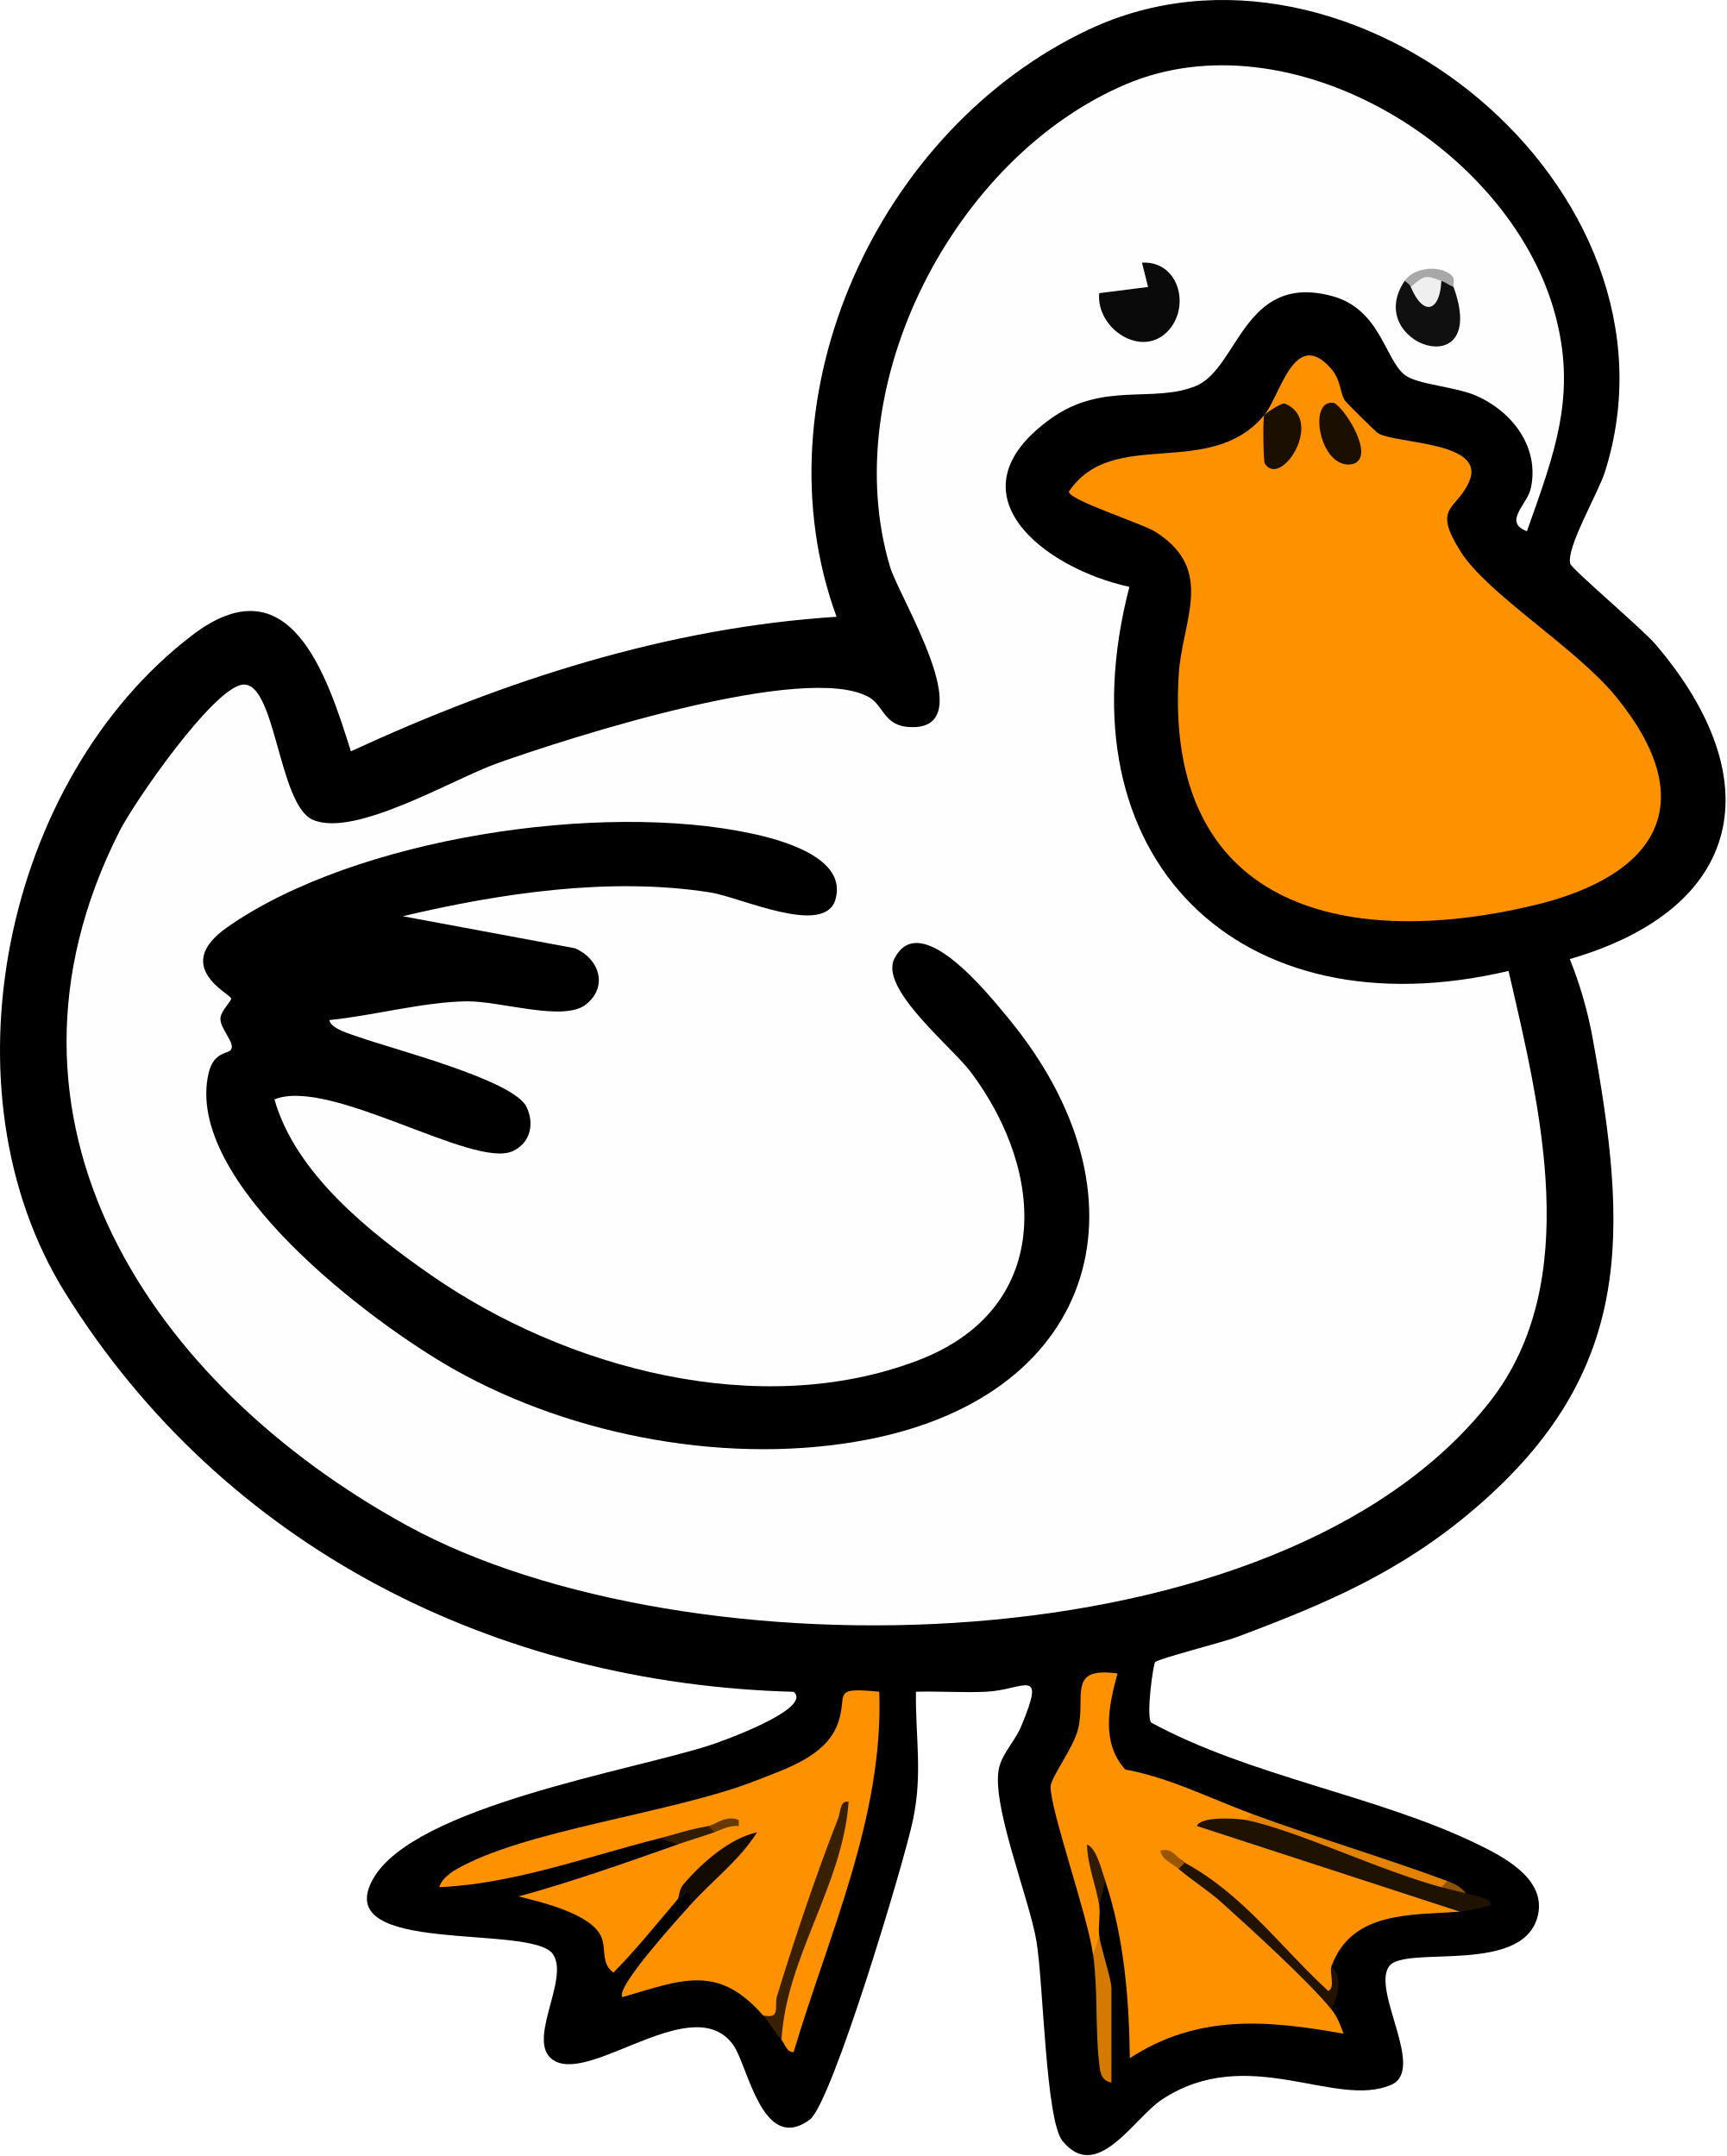
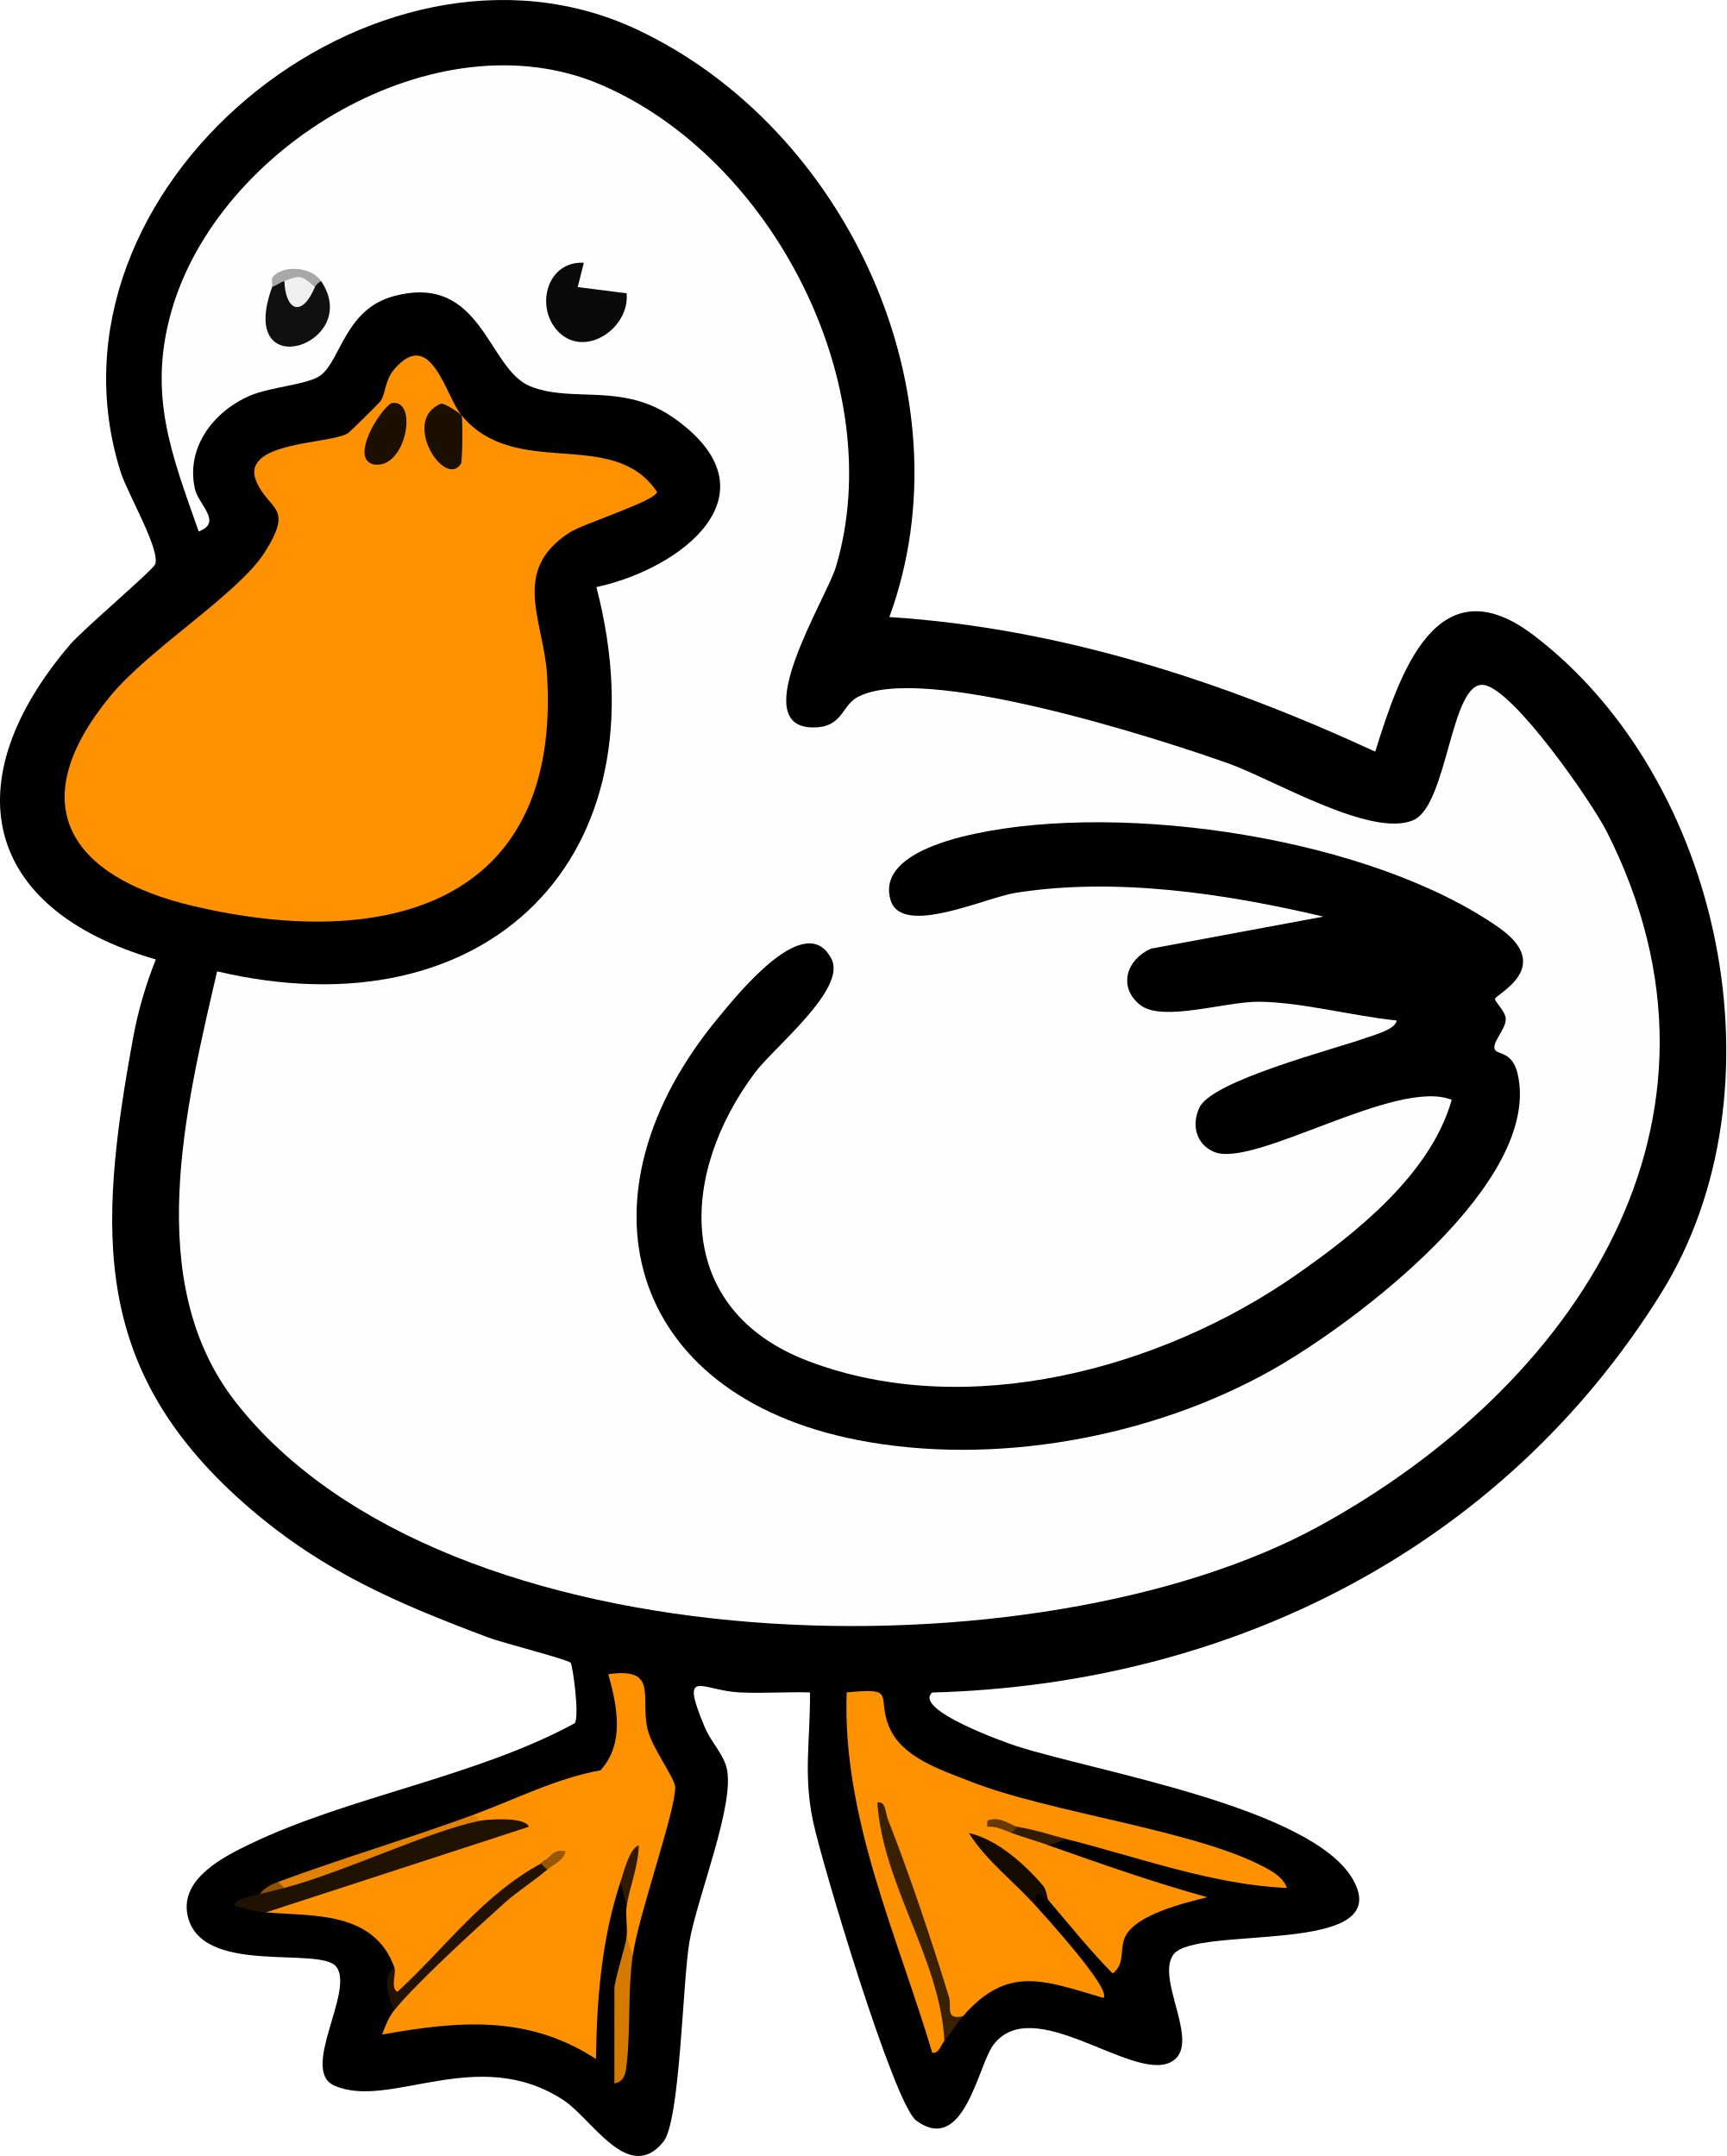
- <svg xmlns="http://www.w3.org/2000/svg" width="100%" height="100%" viewBox="0 0 848 1059" version="1.1" xml:space="preserve" style="fill-rule:evenodd;clip-rule:evenodd;stroke-linejoin:round;stroke-miterlimit:2;">
-   <clipPath id="_clip1">
-     <rect x="0" y="0" width="847.339" height="1058.56" />
-   </clipPath>
-   <g clip-path="url(#_clip1)">
-     <path id="path6" d="M410.765,302.958c-83.5,5.375 -163.125,31.292 -238.458,66.083c-11.875,-37.958 -30.125,-93.541 -77.958,-57c-92.417,70.625 -124.375,223.459 -62.25,323.125c77.958,125.084 211.25,191.875 357.666,195.834c9.625,8.375 -36.125,24.625 -41.208,26.25c-38.542,12.5 -145.333,30.041 -165.375,65.666c-21.417,38.042 77.792,21.875 88.292,36.875c8.75,12.5 -14.709,44.709 1.333,52.75c19.083,9.542 67.667,-34.583 87.083,-8.333c7.417,10 14.25,54.042 37.667,37c11,-8 46.583,-127.125 50.75,-147.208c4.792,-23.084 1.25,-39.542 1.458,-63.042c11.459,-0.333 23,0.542 34.5,-0c18.542,-0.875 29.792,-13.042 17.125,17.125c-2.833,6.75 -8.666,12.625 -10.583,19.417c-4.875,17.083 14.417,64.083 18.125,85.875c3.417,19.958 4.5,87.958 12.792,98.208c17,20.958 34.875,-11.083 48.875,-20.333c42.25,-27.834 85.333,4.791 112.625,-7.25c17,-7.5 -9.792,-46.167 -1.084,-58.209c7.75,-10.708 67.542,5.042 73.25,-26c3.209,-17.5 -17.75,-28.125 -30.541,-34.291c-49,-23.625 -110.917,-32.959 -159.625,-59.417c-2.459,-3.667 1.041,-28.5 2,-29.667c1.333,-1.625 33.5,-9.833 40.166,-12.333c44.209,-16.583 80.5,-32 116.875,-63.125c78.417,-67.167 75.334,-135.458 57.709,-231.542c-2.375,-12.958 -6.209,-26.125 -11.125,-38.333c85.958,-24.958 98.708,-88.25 42.083,-154.625c-6.375,-7.458 -40.875,-36.708 -41.792,-39.458c-2.458,-7.417 13.667,-34.75 16.959,-45.209c44.125,-139.166 -125.25,-277.5 -253.334,-217.333c-103.208,48.458 -163.75,179.75 -123.958,288.542l-0.042,-0.042Z" style="fill-rule:nonzero;" />
-     <path id="path8" d="M740.765,476.916c-132.291,31.167 -220.833,-55.541 -186.166,-188.666c-41.792,-9 -89.792,-45.917 -38.584,-82.625c25.584,-18.334 49.917,-7.459 71.042,-15.959c21.125,-8.5 23.5,-55.833 66.875,-44.291c24.042,6.375 26.083,31.416 36.042,38.916c6.166,4.625 24.791,5.625 34.916,10.084c17.959,7.875 31.334,25.666 26.75,45.75c-1.791,7.791 -13.708,16.291 -1.833,20.833c13.292,-37.833 25.042,-66.958 13.458,-107.917c-22.958,-81.333 -130.166,-145.75 -210.458,-111.625c-84.542,35.959 -142.208,148.084 -115.792,236.875c4.625,15.5 44.459,78.5 11.417,78.875c-14.542,0.167 -14.042,-10.291 -21.625,-14.666c-30.75,-17.584 -146.833,19.666 -182.542,32.375c-21.958,7.833 -70.083,36.75 -90.666,27.791c-17,-7.375 -18.25,-68.875 -34.709,-66.333c-14.625,2.25 -52.791,57.375 -60.208,71.958c-72.125,142.417 15.792,272.292 141.208,341.042c136.5,74.833 428.667,71.125 531.834,-61c46.041,-58.958 24.416,-144.792 9.041,-211.458l0,0.041Z" style="fill:#fefefe;fill-rule:nonzero;" />
-     <path id="path10" d="M620.765,203.958c4.584,3.139 4.584,3.139 0,-0c-26.833,32.167 -74.291,5.292 -95.916,37.542c0.25,4.333 36,15.5 42.916,19.958c29.125,18.833 12.667,43.167 11.042,70.042c-6.917,112.75 79.208,135.5 173.417,113.416c61.083,-14.291 84.541,-50 41.083,-103c-19.458,-23.708 -62.958,-50.208 -76.042,-70.958c-14.083,-22.375 -2.333,-20.083 4.042,-34.083c9.208,-20.292 -35.875,-18.625 -44.75,-24.167c-0.958,-0.583 -15.125,-14.625 -15.875,-15.625c-2.667,-3.375 -2.083,-10.208 -6.792,-15.708c-18.208,-21.209 -25.166,13.083 -33.125,22.583Z" style="fill:#fe9100;fill-rule:nonzero;" />
-     <path id="path12" d="M536.765,959.958c2.75,1.25 3.75,-1.75 3,-9c-0.583,-4.75 0.667,-10.333 0,-15l0.292,-10.833c-8.042,-21.417 -7.125,-21.792 2.708,-1.167c9.25,27.833 11.667,57.708 12.042,87c33.375,-21.833 67.542,-18.708 104.958,-12.042c-1.583,-4.25 -3.083,-8.375 -6,-11.958c1.25,-7.5 -0.166,-10.292 -4.208,-8.375c-21,-24.708 -44.625,-44.917 -70.792,-60.625c-4.208,-5 -3.208,-6 3,-3c23.75,20.75 48.25,42.583 70.25,66.292c5.334,-3.5 3.917,-10.125 1.75,-15.292c10,-27.708 39.834,-25.083 63,-27c1.167,-2.333 1.334,-4.458 -0.458,-5.083c-35.833,-12 -72.042,-24.042 -108.125,-35.5l3.583,-4.417c2.709,0.083 3.875,-0.042 3,-3c-20.583,-7.583 -40.333,-17.792 -62.208,-21.792c-11.833,-13.125 -8.292,-31.083 -3.792,-47.166c-24.875,-3.5 -15.5,11.208 -19.333,27.166c-2.208,9.167 -13.292,23.75 -13.5,28.209c-0.5,10.875 18.167,63.375 20.792,82.583l0.041,-0Z" style="fill:#fe9100;fill-rule:nonzero;" />
-     <path id="path14" d="M383.765,1001.96c1.667,1.875 2.417,6.125 5.959,6c17.166,-57.792 44.208,-115.375 42.041,-177c-25.041,-2.5 -14.583,1.583 -20.791,16.75c-6.209,15.167 -25.292,21.167 -39.292,26.708c-40.75,16.167 -114.542,24.375 -148,44c-3.042,1.792 -7.083,4.959 -7.958,8.542c36.083,-1.542 72.5,-14.958 108,-23.958c8.041,0.791 18.541,-0.584 24,-6c2.625,0.375 3.625,1.375 3,3c-6.167,-1.125 -14.875,0.5 -18,6c-25.792,9.083 -51.625,18.25 -78.042,25.5c11,2.75 35.333,8.458 40.458,19.583c2.667,5.833 -0.125,13.5 6.084,17.833c11.166,-11.333 21.208,-23.875 31.5,-35.958c4.166,-6.25 8.708,-4.708 6,3c-4.5,5.083 -37.209,40.792 -33,45c29.208,-8.583 46.875,-16.375 69,9c4.958,3 7.833,6.167 9,12l0.041,-0Z" style="fill:#fe9100;fill-rule:nonzero;" />
-     <path id="path16" d="M611.765,893.958c-3.541,-0.708 -22.333,-2.083 -24,2.958l129,42.042c5.292,-0.417 9.917,-1.875 15,-3.042c2.417,-3.166 -9.041,-5.166 -12,-5.958c-4.041,-3.333 -8.041,-4.333 -12,-3c-29.916,-12.833 -64.375,-26.958 -96,-33Z" style="fill:#1f1200;fill-rule:nonzero;" />
-     <path id="path18" d="M578.765,917.958c6.542,5.667 14.834,10.833 21.042,16.458c14.208,12.792 42.833,38.834 53.958,52.542c3.209,-5.708 5.959,-16.5 0,-21c-1.041,2.917 2.084,10.208 -1.5,12c-23.791,-21.917 -41.833,-47.5 -70.5,-63c-4.208,-3.958 -5.75,-2.292 -3,3Z" style="fill:#221300;fill-rule:nonzero;" />
-     <path id="path20" d="M383.765,1001.96c2.334,-40.75 30.084,-75.958 32.959,-117c-4.334,-0.708 -3.917,5.042 -5.167,8.25c-10.625,26.917 -21.458,59.417 -30,87.208c-1.542,5.084 2.125,11.375 -6.792,9.542c3.042,3.5 5.459,8 9,12Z" style="fill:#392100;fill-rule:nonzero;" />
-     <path id="path22" d="M611.765,893.958c25.084,5.083 65.584,24.833 96,33c2.875,0.167 3.959,-0 3,-3c-31.666,-11.75 -64.291,-21.333 -96,-33l-3,3Z" style="fill:#e38200;fill-rule:nonzero;" />
-     <path id="path24" d="M536.765,959.958c2.459,17.958 1.042,36 2.875,52.625c0.5,4.5 0.625,9.292 6.125,10.375l0,-46.5c0,-4.292 -5.375,-20.458 -6,-25.5l-3,9Z" style="fill:#d57a00;fill-rule:nonzero;" />
-     <path id="path26" d="M332.765,932.958c6.125,-3.833 6.5,-5 6,3c10.667,-12 24.292,-22.083 33,-35.958c-13.75,3.041 -27.208,15.166 -36.125,25.458c-2.291,2.667 -2.208,6.75 -2.875,7.5Z" style="fill:#130b00;fill-rule:nonzero;" />
-     <path id="path28" d="M323.765,902.958l9,3c5.917,-2.083 12.125,-3.833 18,-6c4,-4.042 2.417,-3.875 -3,-3c-10.083,1.75 -15.208,3.792 -24,6Z" style="fill:#311c00;fill-rule:nonzero;" />
-     <path id="path30" d="M539.765,935.958l3,-12c-1.625,-4.833 -4.25,-16.167 -8.958,-18c0,9.667 4.667,21.167 5.958,30Z" style="fill:#301b00;fill-rule:nonzero;" />
-     <path id="path32" d="M707.765,926.958c4.042,1.083 8.084,1.958 12,3c-2.25,-3.167 -5.5,-4.708 -9,-6l-3,3Z" style="fill:#905200;fill-rule:nonzero;" />
-     <path id="path34" d="M113.474,515.583c-1.625,2.208 -8.584,0.958 -11.042,11.542c-12.375,53.25 79.875,122.5 120.333,145.375c59.167,33.458 136.875,47.541 203.542,34.541c114.042,-22.25 140.667,-120.333 68.375,-207.458c-9.167,-11.042 -43.042,-53.75 -55.542,-28.583c-7.291,14.708 28.292,43.25 37.542,55.541c37.5,50 40.083,116.625 -26.125,141.75c-77.792,29.542 -172.792,3.875 -238.75,-41.875c-30.375,-21.083 -66.75,-50.083 -77.042,-86.416c27.209,-11 97.625,34.166 116.917,25.458c8.792,-3.958 10.875,-13.458 6.875,-21.75c-6.417,-13.333 -66.458,-28.583 -82.583,-34.417c-3.792,-1.375 -13.584,-3.916 -14.209,-8.25c21.334,-2.125 46.125,-8.916 67.375,-9.208c16.542,-0.208 47.584,10.208 58.542,1.583c10.958,-8.625 6.875,-22.25 -5.25,-27.625l-84.667,-15.75c47.917,-11.333 102,-19.458 151.125,-11.666c14.75,2.333 55.959,21.791 61.334,3.5c6.083,-20.667 -26.667,-29.375 -41.334,-32.5c-73.791,-15.792 -194.375,2.041 -257.25,46.041c-27.75,19.459 1.709,32.792 1.875,35.042c0.084,1.417 -4.875,5.833 -5.25,9.5c-0.5,5.25 7.542,12.375 5.125,15.667l0.084,-0.042Z" style="fill-rule:nonzero;" />
-     <path id="path36" d="M560.765,129l3,11.958l-24,3.042c-1.666,17.625 21.584,32.833 34.417,17.875c10.333,-12.084 4.417,-33.75 -13.375,-32.875l-0.042,-0Z" style="fill:#0a0a0a;fill-rule:nonzero;" />
-     <path id="path38" d="M692.765,140.958c4.542,-4.167 2.625,-6 -3,-3c-21.041,31.083 41.875,52.125 24,3c-1.083,-3.75 -2.875,-5.75 -6,-3c-4.416,4.583 -9.416,5.583 -15,3Z" style="fill:#101010;fill-rule:nonzero;" />
-     <path id="path40" d="M689.765,137.958c1.084,0.792 2.5,1.792 3,3c5.375,2.958 11.375,1.917 15,-3c2.084,0.708 3.959,2.208 6,3c-0.416,-1.125 0.834,-3.792 -0.583,-5.292c-5.25,-5.666 -18.75,-4.666 -23.417,2.292Z" style="fill:#a8a8a8;fill-rule:nonzero;" />
-     <path id="path42" d="M620.765,203.958c-0.666,1.917 -0.416,22.542 0.292,23.667c7.875,12.666 29.708,-21.292 9.833,-29.417c-2.125,-0.333 -9.916,5.208 -10.125,5.792l0,-0.042Z" style="fill:#1a0f00;fill-rule:nonzero;" />
-     <path id="path44" d="M655.224,197.958c-13.542,-2.792 -7.25,33.333 9,30c11.25,-3.125 -3,-26.458 -9,-30Z" style="fill:#1a0f00;fill-rule:nonzero;" />
-     <path id="path46" d="M581.765,914.958c-3.666,-2 -6,-7.75 -12,-5.958c0.834,4.625 6.042,6.416 9,8.958l3,-3Z" style="fill:#985700;fill-rule:nonzero;" />
-     <path id="path48" d="M347.765,896.958l3,3c3.917,-1.458 7.584,-3.375 12,-3.042l0,-2.916c-6.083,-2.834 -11.791,2.416 -15,2.958Z" style="fill:#673b00;fill-rule:nonzero;" />
-     <path id="path50" d="M692.765,140.958c6.334,15 14.417,11.833 15,-3c-7.583,-2.667 -7.916,-3.25 -15,3Z" style="fill:#efefef;fill-rule:nonzero;" />
-   </g>
+ <svg xmlns="http://www.w3.org/2000/svg" id="Layer_1" version="1.1" viewBox="0 0 203.361 254.055" width="203.361" height="254.055">
+   <defs id="defs4">
+     <style id="style2">
+       .st0 {
+         fill: #fe9100;
+       }
+ 
+       .st1 {
+         fill: #905200;
+       }
+ 
+       .st2 {
+         fill: #311c00;
+       }
+ 
+       .st3 {
+         fill: #130b00;
+       }
+ 
+       .st4 {
+         fill: #985700;
+       }
+ 
+       .st5 {
+         fill: #221300;
+       }
+ 
+       .st6 {
+         fill: #301b00;
+       }
+ 
+       .st7 {
+         fill: #d57a00;
+       }
+ 
+       .st8 {
+         fill: #efefef;
+       }
+ 
+       .st9 {
+         fill: #a8a8a8;
+       }
+ 
+       .st10 {
+         fill: #1a0f00;
+       }
+ 
+       .st11 {
+         fill: #673b00;
+       }
+ 
+       .st12 {
+         fill: #1f1200;
+       }
+ 
+       .st13 {
+         fill: #0a0a0a;
+       }
+ 
+       .st14 {
+         fill: #fefefe;
+       }
+ 
+       .st15 {
+         fill: #101010;
+       }
+ 
+       .st16 {
+         fill: #e38200;
+       }
+ 
+       .st17 {
+         fill: #392100;
+       }
+     </style>
+   </defs>
+   <path d="m 104.778,72.71 c 20.04,1.29 39.15,7.51 57.23,15.86 2.85,-9.11 7.23,-22.45 18.71,-13.68 22.18,16.95 29.85,53.63 14.94,77.55 -18.71,30.02 -50.7,46.05 -85.84,47 -2.31,2.01 8.67,5.91 9.89,6.3 9.25,3 34.88,7.21 39.69,15.76 5.14,9.13 -18.67,5.25 -21.19,8.85 -2.1,3 3.53,10.73 -0.32,12.66 -4.58,2.29 -16.24,-8.3 -20.9,-2 -1.78,2.4 -3.42,12.97 -9.04,8.88 -2.64,-1.92 -11.18,-30.51 -12.18,-35.33 -1.15,-5.54 -0.3,-9.49 -0.35,-15.13 -2.75,-0.08 -5.52,0.13 -8.28,0 -4.45,-0.21 -7.15,-3.13 -4.11,4.11 0.68,1.62 2.08,3.03 2.54,4.66 1.17,4.1 -3.46,15.38 -4.35,20.61 -0.82,4.79 -1.08,21.11 -3.07,23.57 -4.08,5.03 -8.37,-2.66 -11.73,-4.88 -10.14,-6.68 -20.48,1.15 -27.03,-1.74 -4.08,-1.8 2.35,-11.08 0.26,-13.97 -1.86,-2.57 -16.21,1.21 -17.58,-6.24 -0.77,-4.2 4.26,-6.75 7.33,-8.23 11.76,-5.67 26.62,-7.91 38.31,-14.26 0.59,-0.88 -0.25,-6.84 -0.48,-7.12 -0.32,-0.39 -8.04,-2.36 -9.64,-2.96 -10.61,-3.98 -19.32,-7.68 -28.05,-15.15 -18.82,-16.12 -18.08,-32.51 -13.85,-55.57 0.57,-3.11 1.49,-6.27 2.67,-9.2 -20.63,-5.99 -23.69,-21.18 -10.1,-37.11 1.53,-1.79 9.81,-8.81 10.03,-9.47 0.59,-1.78 -3.28,-8.34 -4.07,-10.85 -10.59,-33.4 30.06,-66.6 60.8,-52.16 24.77,11.63 39.3,43.14 29.75,69.25 z" id="path6" />
+   <path class="st14" d="m 25.578,114.46 c 31.75,7.48 53,-13.33 44.68,-45.28 10.03,-2.16 21.55,-11.02 9.26,-19.83 -6.14,-4.4 -11.98,-1.79 -17.05,-3.83 -5.07,-2.04 -5.64,-13.4 -16.05,-10.63 -5.77,1.53 -6.26,7.54 -8.65,9.34 -1.48,1.11 -5.95,1.35 -8.38,2.42 -4.31,1.89 -7.52,6.16 -6.42,10.98 0.43,1.87 3.29,3.91 0.44,5 -3.19,-9.08 -6.01,-16.07 -3.23,-25.9 5.51,-19.52 31.24,-34.98 50.51,-26.79 20.29,8.63 34.13,35.54 27.79,56.85 -1.11,3.72 -10.67,18.84 -2.74,18.93 3.49,0.04 3.37,-2.47 5.19,-3.52 7.38,-4.22 35.24,4.72 43.81,7.77 5.27,1.88 16.82,8.82 21.76,6.67 4.08,-1.77 4.38,-16.53 8.33,-15.92 3.51,0.54 12.67,13.77 14.45,17.27 17.31,34.18 -3.79,65.35 -33.89,81.85 -32.76,17.96 -102.88,17.07 -127.64,-14.64 -11.05,-14.15 -5.86,-34.75 -2.17,-50.75 z" id="path8" />
+   <path class="st0" d="m 54.378,48.95 q -1.65,1.13 0,0 c 6.44,7.72 17.83,1.27 23.02,9.01 -0.06,1.04 -8.64,3.72 -10.3,4.79 -6.99,4.52 -3.04,10.36 -2.65,16.81 1.66,27.06 -19.01,32.52 -41.62,27.22 -14.66,-3.43 -20.29,-12 -9.86,-24.72 4.67,-5.69 15.11,-12.05 18.25,-17.03 3.38,-5.37 0.56,-4.82 -0.97,-8.18 -2.21,-4.87 8.61,-4.47 10.74,-5.8 0.23,-0.14 3.63,-3.51 3.81,-3.75 0.64,-0.81 0.5,-2.45 1.63,-3.77 4.37,-5.09 6.04,3.14 7.95,5.42 z" id="path10" />
+   <path class="st0" d="m 74.538,230.39 c -0.66,0.3 -0.9,-0.42 -0.72,-2.16 0.14,-1.14 -0.16,-2.48 0,-3.6 l -0.07,-2.6 c 1.93,-5.14 1.71,-5.23 -0.65,-0.28 -2.22,6.68 -2.8,13.85 -2.89,20.88 -8.01,-5.24 -16.21,-4.49 -25.19,-2.89 0.38,-1.02 0.74,-2.01 1.44,-2.87 -0.3,-1.8 0.04,-2.47 1.01,-2.01 5.04,-5.93 10.71,-10.78 16.99,-14.55 1.01,-1.2 0.77,-1.44 -0.72,-0.72 -5.7,4.98 -11.58,10.22 -16.86,15.91 -1.28,-0.84 -0.94,-2.43 -0.42,-3.67 -2.4,-6.65 -9.56,-6.02 -15.12,-6.48 -0.28,-0.56 -0.32,-1.07 0.11,-1.22 8.6,-2.88 17.29,-5.77 25.95,-8.52 l -0.86,-1.06 c -0.65,0.02 -0.93,-0.01 -0.72,-0.72 4.94,-1.82 9.68,-4.27 14.93,-5.23 2.84,-3.15 1.99,-7.46 0.91,-11.32 5.97,-0.84 3.72,2.69 4.64,6.52 0.53,2.2 3.19,5.7 3.24,6.77 0.12,2.61 -4.36,15.21 -4.99,19.82 z" id="path12" />
+   <path class="st0" d="m 111.258,240.47 c -0.4,0.45 -0.58,1.47 -1.43,1.44 -4.12,-13.87 -10.61,-27.69 -10.09,-42.48 6.01,-0.6 3.5,0.38 4.99,4.02 1.49,3.64 6.07,5.08 9.43,6.41 9.78,3.88 27.49,5.85 35.52,10.56 0.73,0.43 1.7,1.19 1.91,2.05 -8.66,-0.37 -17.4,-3.59 -25.92,-5.75 -1.93,0.19 -4.45,-0.14 -5.76,-1.44 -0.63,0.09 -0.87,0.33 -0.72,0.72 1.48,-0.27 3.57,0.12 4.32,1.44 6.19,2.18 12.39,4.38 18.73,6.12 -2.64,0.66 -8.48,2.03 -9.71,4.7 -0.64,1.4 0.03,3.24 -1.46,4.28 -2.68,-2.72 -5.09,-5.73 -7.56,-8.63 -1,-1.5 -2.09,-1.13 -1.44,0.72 1.08,1.22 8.93,9.79 7.92,10.8 -7.01,-2.06 -11.25,-3.93 -16.56,2.16 -1.19,0.72 -1.88,1.48 -2.16,2.88 z" id="path14" />
+   <path class="st12" d="m 56.538,214.55 c 0.85,-0.17 5.36,-0.5 5.76,0.71 l -30.96,10.09 c -1.27,-0.1 -2.38,-0.45 -3.6,-0.73 -0.58,-0.76 2.17,-1.24 2.88,-1.43 0.97,-0.8 1.93,-1.04 2.88,-0.72 7.18,-3.08 15.45,-6.47 23.04,-7.92 z" id="path16" />
+   <path class="st5" d="m 64.458,220.31 c -1.57,1.36 -3.56,2.6 -5.05,3.95 -3.41,3.07 -10.28,9.32 -12.95,12.61 -0.77,-1.37 -1.43,-3.96 0,-5.04 0.25,0.7 -0.5,2.45 0.36,2.88 5.71,-5.26 10.04,-11.4 16.92,-15.12 1.01,-0.95 1.38,-0.55 0.72,0.72 z" id="path18" />
+   <path class="st17" d="m 111.258,240.47 c -0.56,-9.78 -7.22,-18.23 -7.91,-28.08 1.04,-0.17 0.94,1.21 1.24,1.98 2.55,6.46 5.15,14.26 7.2,20.93 0.37,1.22 -0.51,2.73 1.63,2.29 -0.73,0.84 -1.31,1.92 -2.16,2.88 z" id="path20" />
+   <path class="st16" d="m 56.538,214.55 c -6.02,1.22 -15.74,5.96 -23.04,7.92 -0.69,0.04 -0.95,0 -0.72,-0.72 7.6,-2.82 15.43,-5.12 23.04,-7.92 z" id="path22" />
+   <path class="st7" d="m 74.538,230.39 c -0.59,4.31 -0.25,8.64 -0.69,12.63 -0.12,1.08 -0.15,2.23 -1.47,2.49 v -11.16 c 0,-1.03 1.29,-4.91 1.44,-6.12 z" id="path24" />
+   <path class="st3" d="m 123.498,223.91 c -1.47,-0.92 -1.56,-1.2 -1.44,0.72 -2.56,-2.88 -5.83,-5.3 -7.92,-8.63 3.3,0.73 6.53,3.64 8.67,6.11 0.55,0.64 0.53,1.62 0.69,1.8 z" id="path26" />
+   <path class="st2" d="m 125.658,216.71 -2.16,0.72 c -1.42,-0.5 -2.91,-0.92 -4.32,-1.44 -0.96,-0.97 -0.58,-0.93 0.72,-0.72 2.42,0.42 3.65,0.91 5.76,1.44 z" id="path28" />
+   <path class="st6" d="m 73.818,224.63 -0.72,-2.88 c 0.39,-1.16 1.02,-3.88 2.15,-4.32 0,2.32 -1.12,5.08 -1.43,7.2 z" id="path30" />
+   <path class="st1" d="m 33.498,222.47 c -0.97,0.26 -1.94,0.47 -2.88,0.72 0.54,-0.76 1.32,-1.13 2.16,-1.44 z" id="path32" />
+   <path d="m 176.128,123.74 c 0.39,0.53 2.06,0.23 2.65,2.77 2.97,12.78 -19.17,29.4 -28.88,34.89 -14.2,8.03 -32.85,11.41 -48.85,8.29 -27.37,-5.34 -33.76,-28.88 -16.41,-49.79 2.2,-2.65 10.33,-12.9 13.33,-6.86 1.75,3.53 -6.79,10.38 -9.01,13.33 -9,12 -9.62,27.99 6.27,34.02 18.67,7.09 41.47,0.93 57.3,-10.05 7.29,-5.06 16.02,-12.02 18.49,-20.74 -6.53,-2.64 -23.43,8.2 -28.06,6.11 -2.11,-0.95 -2.61,-3.23 -1.65,-5.22 1.54,-3.2 15.95,-6.86 19.82,-8.26 0.91,-0.33 3.26,-0.94 3.41,-1.98 -5.12,-0.51 -11.07,-2.14 -16.17,-2.21 -3.97,-0.05 -11.42,2.45 -14.05,0.38 -2.63,-2.07 -1.65,-5.34 1.26,-6.63 l 20.32,-3.78 c -11.5,-2.72 -24.48,-4.67 -36.27,-2.8 -3.54,0.56 -13.43,5.23 -14.72,0.84 -1.46,-4.96 6.4,-7.05 9.92,-7.8 17.71,-3.79 46.65,0.49 61.74,11.05 6.66,4.67 -0.41,7.87 -0.45,8.41 -0.02,0.34 1.17,1.4 1.26,2.28 0.12,1.26 -1.81,2.97 -1.23,3.76 z" id="path34" />
+   <path class="st13" d="m 68.778,30.96 -0.72,2.87 5.76,0.73 c 0.4,4.23 -5.18,7.88 -8.26,4.29 -2.48,-2.9 -1.06,-8.1 3.21,-7.89 z" id="path36" />
+   <path class="st15" d="m 37.098,33.83 c -1.09,-1 -0.63,-1.44 0.72,-0.72 5.05,7.46 -10.05,12.51 -5.76,0.72 0.26,-0.9 0.69,-1.38 1.44,-0.72 1.06,1.1 2.26,1.34 3.6,0.72 z" id="path38" />
+   <path class="st9" d="m 37.818,33.11 c -0.26,0.19 -0.6,0.43 -0.72,0.72 -1.29,0.71 -2.73,0.46 -3.6,-0.72 -0.5,0.17 -0.95,0.53 -1.44,0.72 0.1,-0.27 -0.2,-0.91 0.14,-1.27 1.26,-1.36 4.5,-1.12 5.62,0.55 z" id="path40" />
+   <path class="st10" d="m 54.378,48.95 c 0.16,0.46 0.1,5.41 -0.07,5.68 -1.89,3.04 -7.13,-5.11 -2.36,-7.06 0.51,-0.08 2.38,1.25 2.43,1.39 z" id="path42" />
+   <path class="st10" d="m 46.108,47.51 c 3.25,-0.67 1.74,8 -2.16,7.2 -2.7,-0.75 0.72,-6.35 2.16,-7.2 z" id="path44" />
+   <path class="st4" d="m 63.738,219.59 c 0.88,-0.48 1.44,-1.86 2.88,-1.43 -0.2,1.11 -1.45,1.54 -2.16,2.15 z" id="path46" />
+   <path class="st11" d="m 119.898,215.27 -0.72,0.72 c -0.94,-0.35 -1.82,-0.81 -2.88,-0.73 v -0.7 c 1.46,-0.68 2.83,0.58 3.6,0.71 z" id="path48" />
+   <path class="st8" d="m 37.098,33.83 c -1.52,3.6 -3.46,2.84 -3.6,-0.72 1.82,-0.64 1.9,-0.78 3.6,0.72 z" id="path50" />
</svg>
